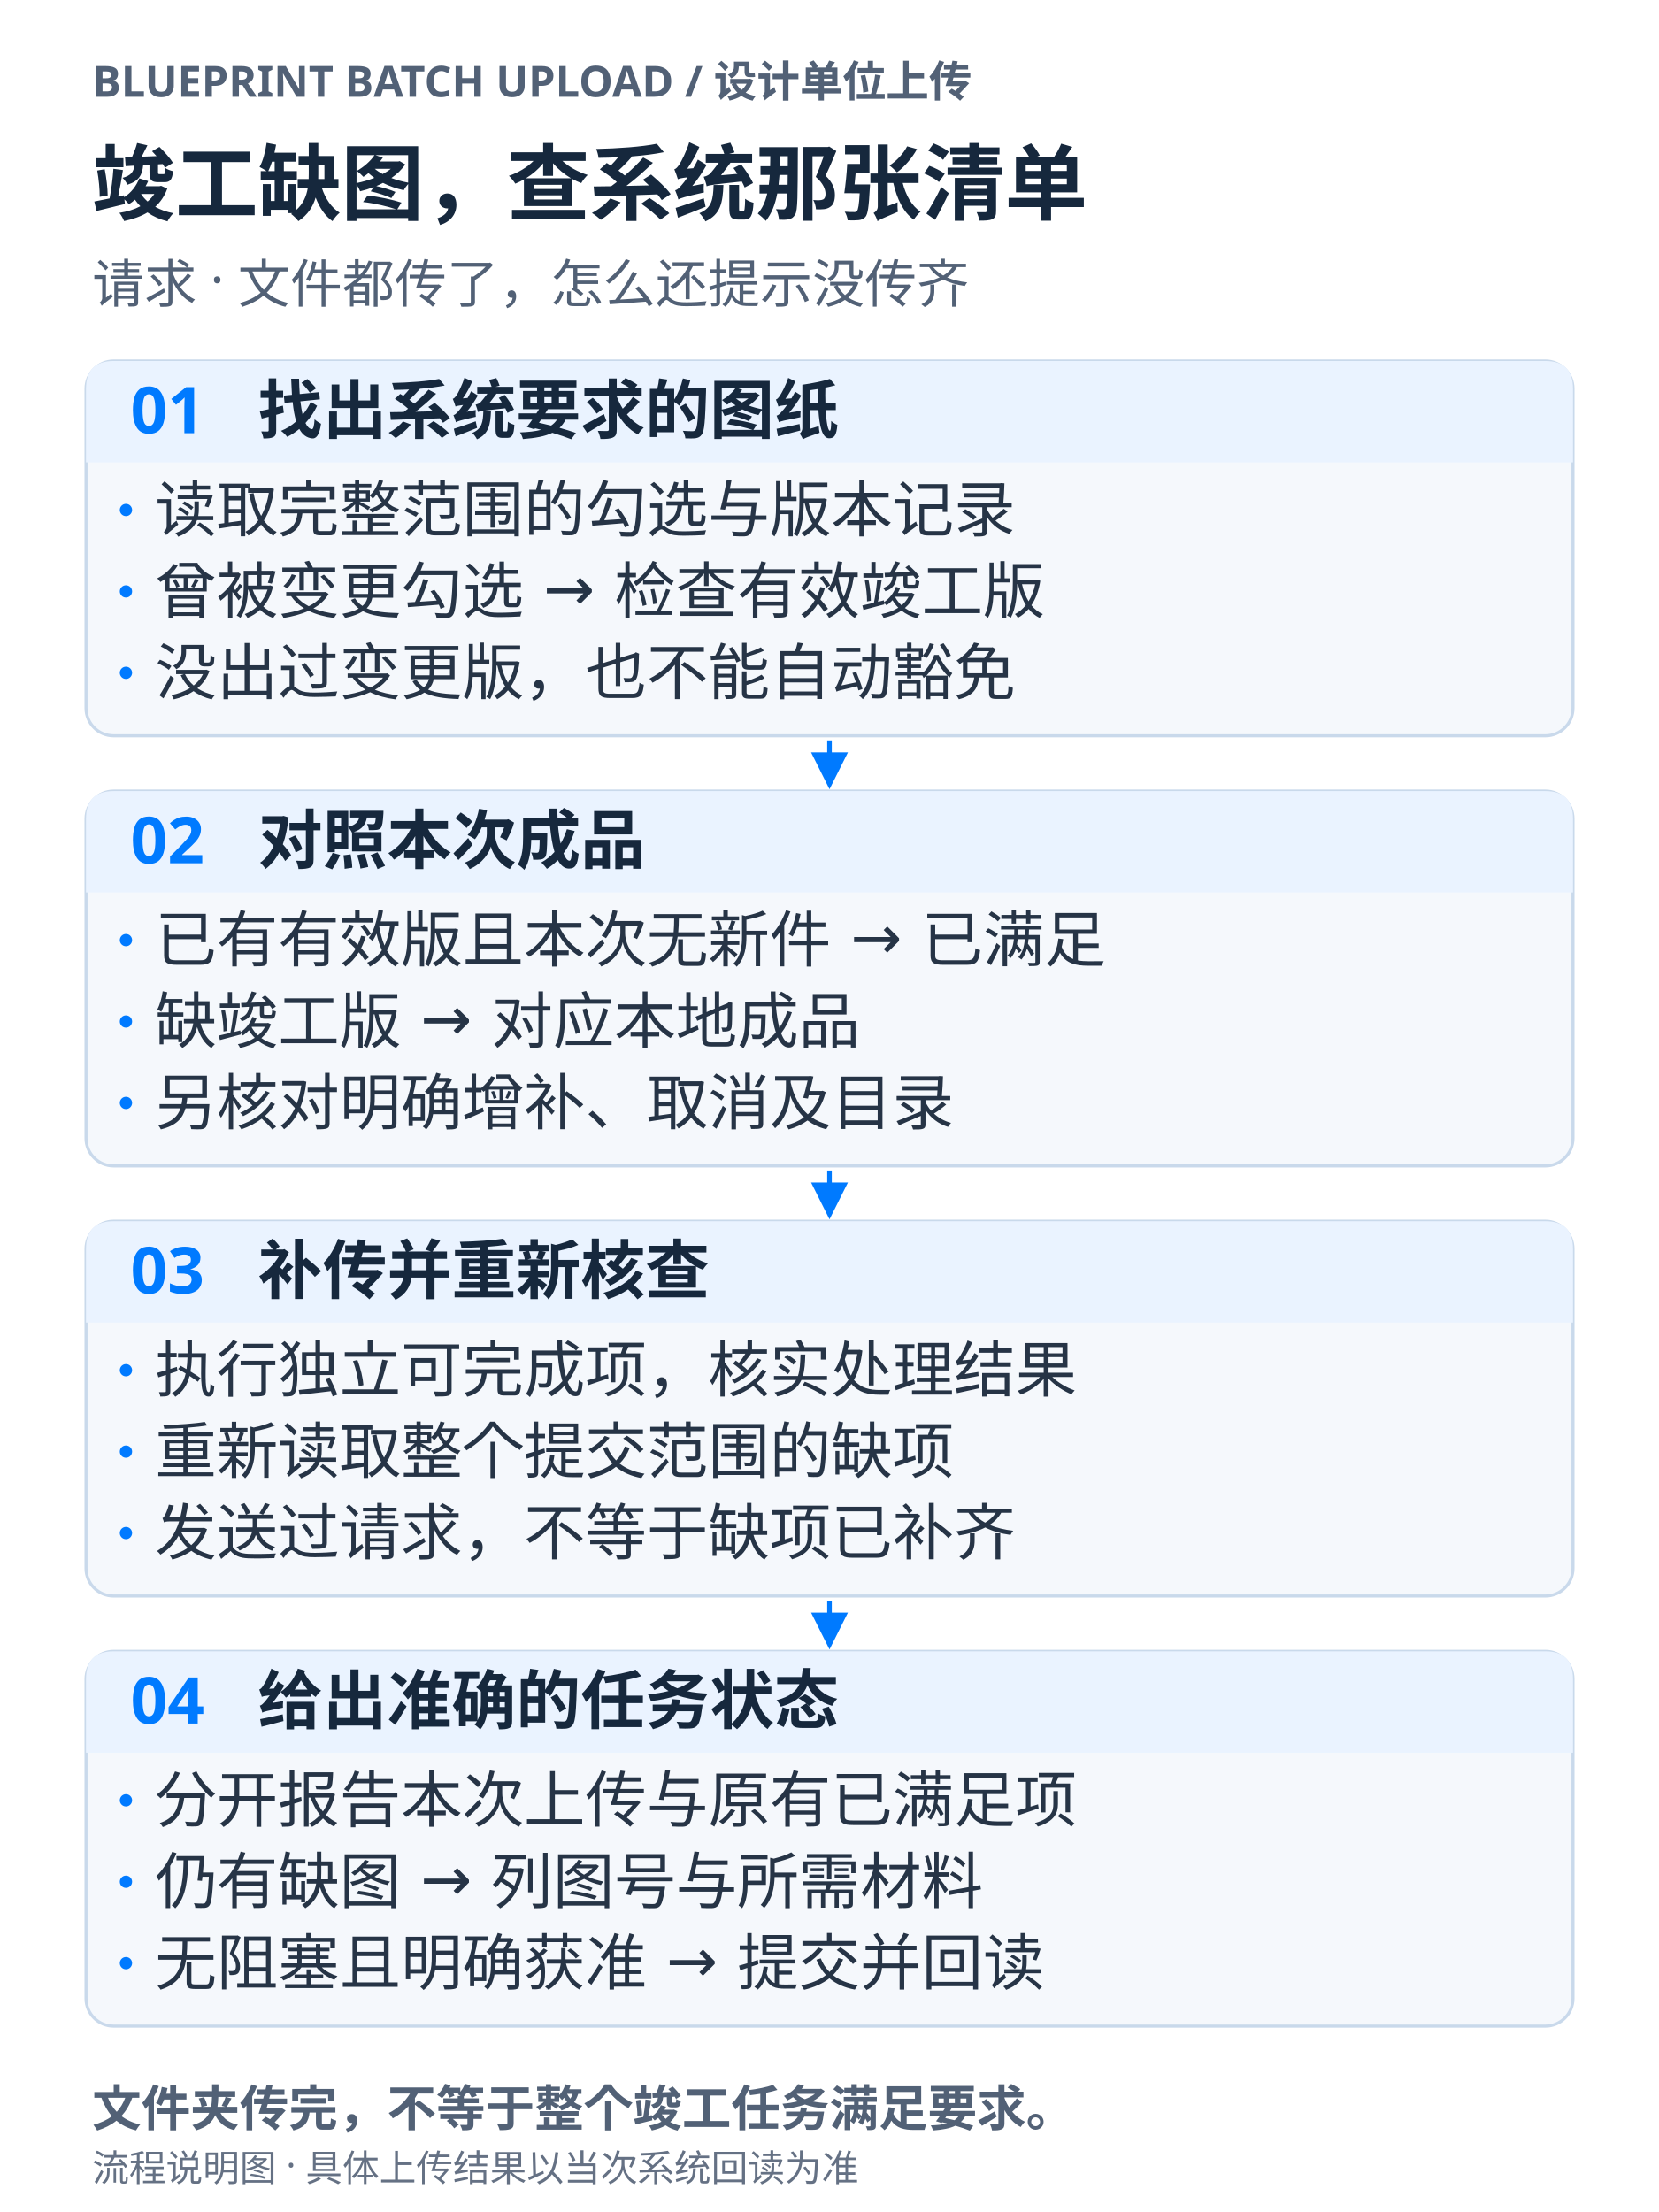
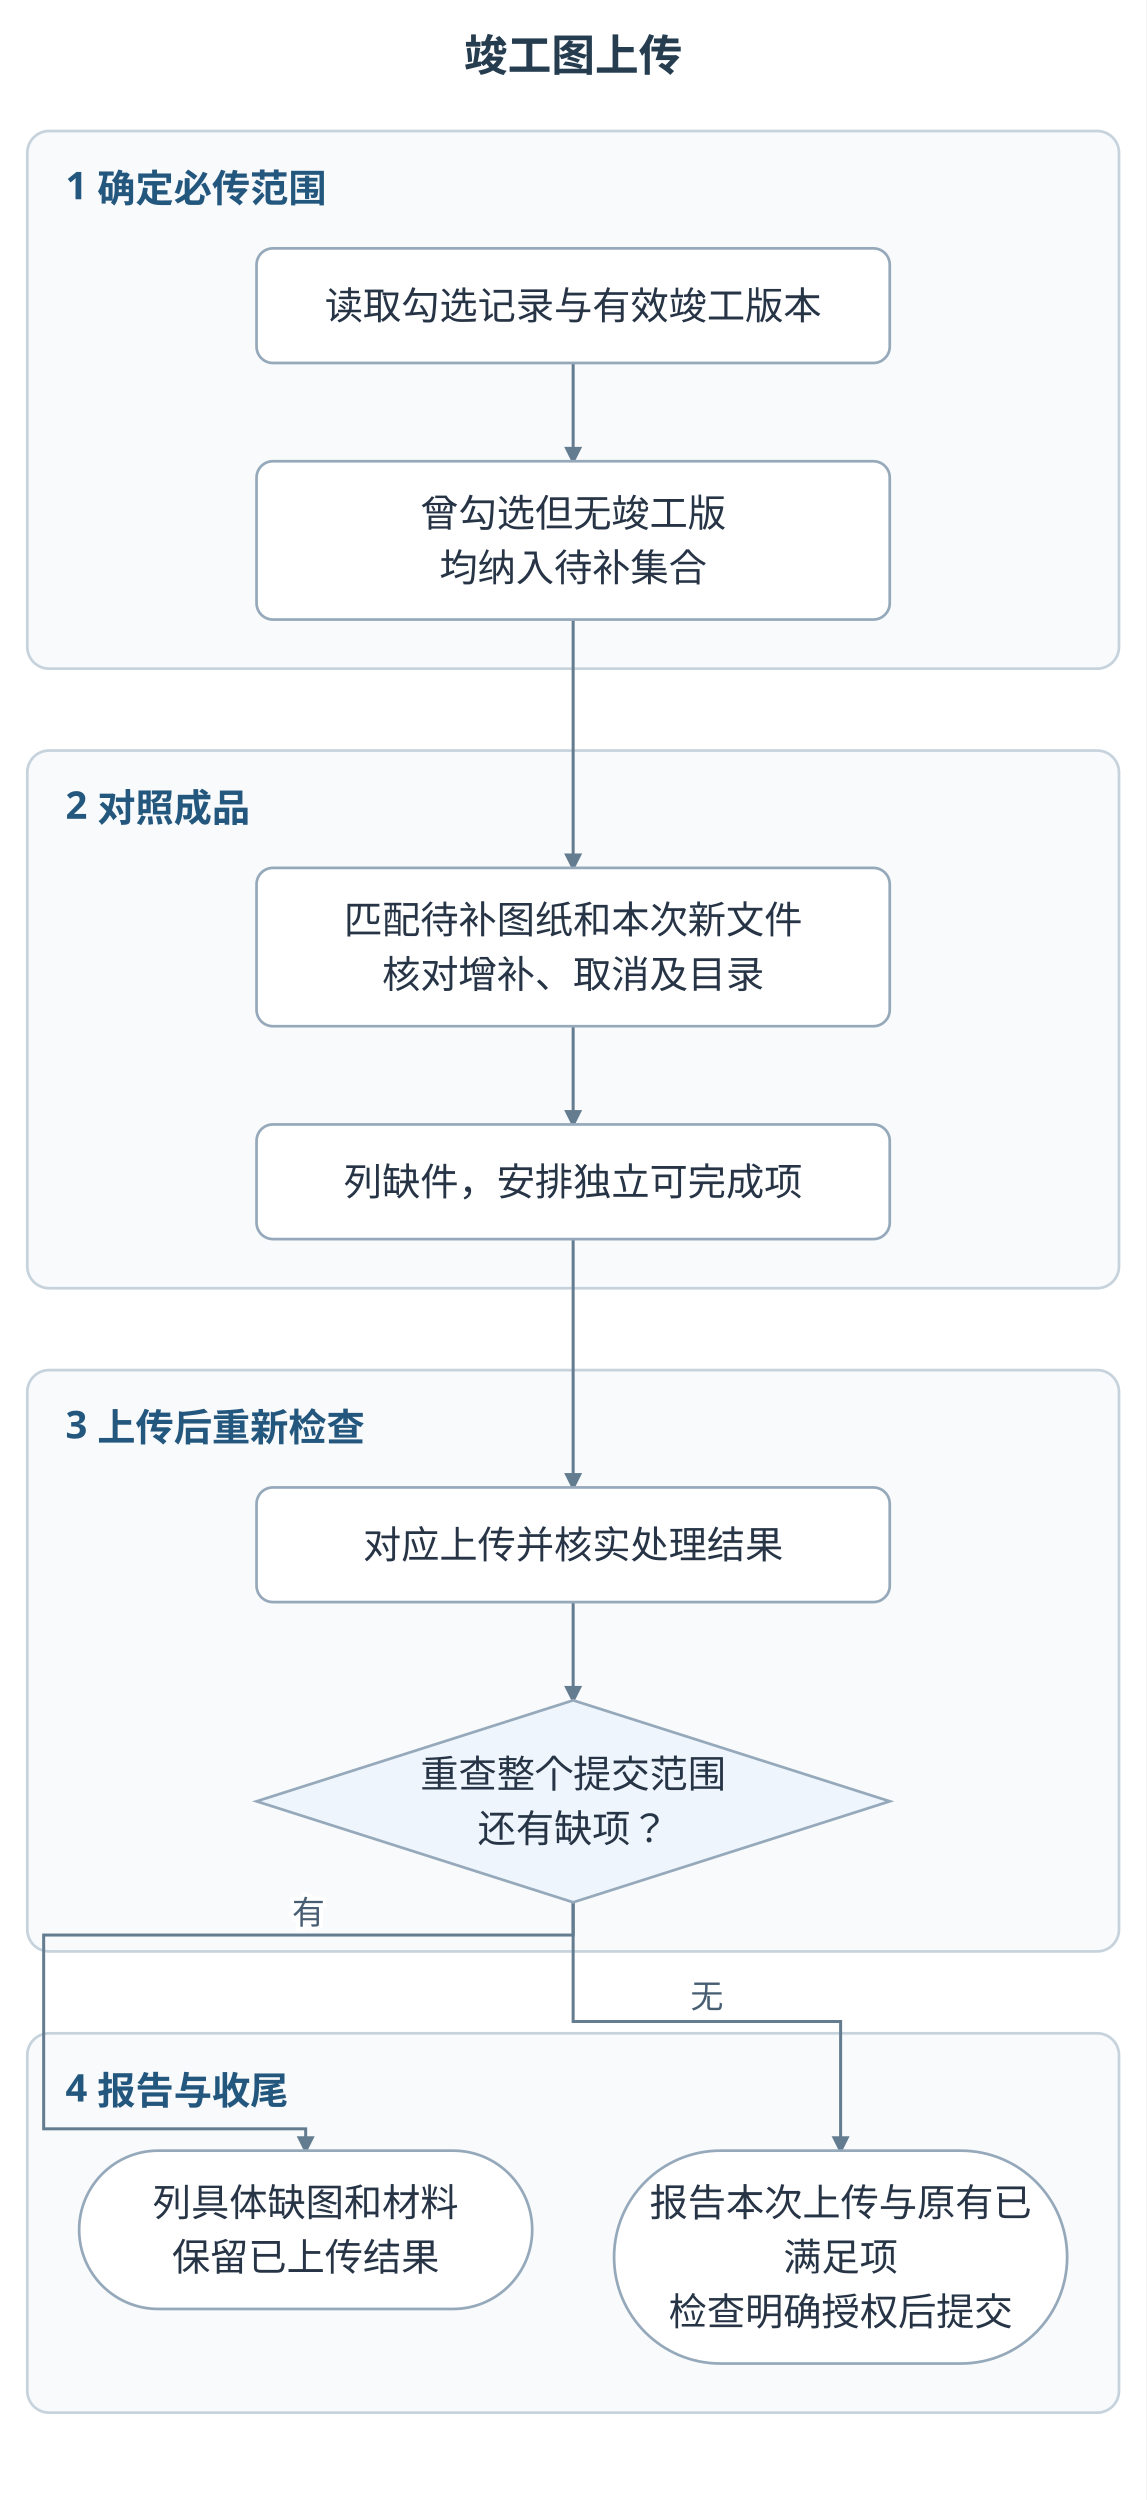
- <svg xmlns="http://www.w3.org/2000/svg" width="1080" height="1440" viewBox="0 0 1080 1440">
+ <svg xmlns="http://www.w3.org/2000/svg" width="420" height="916" viewBox="0 0 420 916">
  <defs>
-     <marker id="arrow" viewBox="0 0 10 10" refX="8" refY="5" markerWidth="8" markerHeight="8" orient="auto-start-reverse">
-       <path d="M 0 0 L 10 5 L 0 10 z" fill="#007AFF" />
+     <marker id="arrow" viewBox="0 0 10 10" refX="8" refY="5" markerWidth="6" markerHeight="6" orient="auto">
+       <path d="M0 0L10 5L0 10z" fill="#647C8F" />
    </marker>
  </defs>
-   <rect width="1080" height="1440" fill="white" />
-   <g font-family="Microsoft YaHei, PingFang SC, sans-serif">
-     <text x="60" y="63" font-size="28" font-weight="600" fill="#526176" data-max="990">BLUEPRINT BATCH UPLOAD  /  设计单位上传</text>
-     <text x="60" y="139" font-size="54" font-weight="700" fill="#16283D" data-max="1020">竣工缺图，查系统那张清单</text>
-     <text x="60" y="197" font-size="34" font-weight="400" fill="#526176" data-max="1020">请求 · 文件都传了，怎么还提示没传齐</text>
-     <rect x="56" y="235" width="968" height="244" rx="18" fill="#F5F8FC" stroke="#C9D9EB" stroke-width="2" />
-     <path d="M 74 235 H 1006 Q 1024 235 1024 253 V 301 H 56 V 253 Q 56 235 74 235" fill="#EAF3FF" />
-     <text x="85" y="282" font-size="42" font-weight="700" fill="#007AFF" data-max="990">01</text>
-     <text x="168" y="282" font-size="42" font-weight="700" fill="#16283D" data-max="990">找出系统要求的图纸</text>
-     <circle cx="82" cy="332" r="4" fill="#007AFF" />
-     <text x="101" y="346" font-size="40" font-weight="400" fill="#263446" data-max="1000">读取完整范围的勾选与版本记录</text>
-     <circle cx="82" cy="385" r="4" fill="#007AFF" />
-     <text x="101" y="399" font-size="40" font-weight="400" fill="#263446" data-max="1000">曾被变更勾选 → 检查有效竣工版</text>
-     <circle cx="82" cy="438" r="4" fill="#007AFF" />
-     <text x="101" y="452" font-size="40" font-weight="400" fill="#263446" data-max="1000">没出过变更版，也不能自动豁免</text>
-     <path d="M 540 482 V 509" stroke="#007AFF" stroke-width="3" fill="none" marker-end="url(#arrow)" />
-     <rect x="56" y="515" width="968" height="244" rx="18" fill="#F5F8FC" stroke="#C9D9EB" stroke-width="2" />
-     <path d="M 74 515 H 1006 Q 1024 515 1024 533 V 581 H 56 V 533 Q 56 515 74 515" fill="#EAF3FF" />
-     <text x="85" y="562" font-size="42" font-weight="700" fill="#007AFF" data-max="990">02</text>
-     <text x="168" y="562" font-size="42" font-weight="700" fill="#16283D" data-max="990">对照本次成品</text>
-     <circle cx="82" cy="612" r="4" fill="#007AFF" />
-     <text x="101" y="626" font-size="40" font-weight="400" fill="#263446" data-max="1000">已有有效版且本次无新件 → 已满足</text>
-     <circle cx="82" cy="665" r="4" fill="#007AFF" />
-     <text x="101" y="679" font-size="40" font-weight="400" fill="#263446" data-max="1000">缺竣工版 → 对应本地成品</text>
-     <circle cx="82" cy="718" r="4" fill="#007AFF" />
-     <text x="101" y="732" font-size="40" font-weight="400" fill="#263446" data-max="1000">另核对明确增补、取消及目录</text>
-     <path d="M 540 762 V 789" stroke="#007AFF" stroke-width="3" fill="none" marker-end="url(#arrow)" />
-     <rect x="56" y="795" width="968" height="244" rx="18" fill="#F5F8FC" stroke="#C9D9EB" stroke-width="2" />
-     <path d="M 74 795 H 1006 Q 1024 795 1024 813 V 861 H 56 V 813 Q 56 795 74 795" fill="#EAF3FF" />
-     <text x="85" y="842" font-size="42" font-weight="700" fill="#007AFF" data-max="990">03</text>
-     <text x="168" y="842" font-size="42" font-weight="700" fill="#16283D" data-max="990">补传并重新核查</text>
-     <circle cx="82" cy="892" r="4" fill="#007AFF" />
-     <text x="101" y="906" font-size="40" font-weight="400" fill="#263446" data-max="1000">执行独立可完成项，核实处理结果</text>
-     <circle cx="82" cy="945" r="4" fill="#007AFF" />
-     <text x="101" y="959" font-size="40" font-weight="400" fill="#263446" data-max="1000">重新读取整个提交范围的缺项</text>
-     <circle cx="82" cy="998" r="4" fill="#007AFF" />
-     <text x="101" y="1012" font-size="40" font-weight="400" fill="#263446" data-max="1000">发送过请求，不等于缺项已补齐</text>
-     <path d="M 540 1042 V 1069" stroke="#007AFF" stroke-width="3" fill="none" marker-end="url(#arrow)" />
-     <rect x="56" y="1075" width="968" height="244" rx="18" fill="#F5F8FC" stroke="#C9D9EB" stroke-width="2" />
-     <path d="M 74 1075 H 1006 Q 1024 1075 1024 1093 V 1141 H 56 V 1093 Q 56 1075 74 1075" fill="#EAF3FF" />
-     <text x="85" y="1122" font-size="42" font-weight="700" fill="#007AFF" data-max="990">04</text>
-     <text x="168" y="1122" font-size="42" font-weight="700" fill="#16283D" data-max="990">给出准确的任务状态</text>
-     <circle cx="82" cy="1172" r="4" fill="#007AFF" />
-     <text x="101" y="1186" font-size="40" font-weight="400" fill="#263446" data-max="1000">分开报告本次上传与原有已满足项</text>
-     <circle cx="82" cy="1225" r="4" fill="#007AFF" />
-     <text x="101" y="1239" font-size="40" font-weight="400" fill="#263446" data-max="1000">仍有缺图 → 列图号与所需材料</text>
-     <circle cx="82" cy="1278" r="4" fill="#007AFF" />
-     <text x="101" y="1292" font-size="40" font-weight="400" fill="#263446" data-max="1000">无阻塞且明确获准 → 提交并回读</text>
-     <text x="60" y="1384" font-size="32" font-weight="600" fill="#526176" data-max="1020">文件夹传完，不等于整个竣工任务满足要求。</text>
-     <text x="60" y="1420" font-size="24" font-weight="400" fill="#657184" data-max="1020">流程说明图 · 具体上传结果以当次系统回读为准</text>
+   <rect width="100%" height="100%" fill="white" />
+   <g font-family="Microsoft YaHei, sans-serif">
+     <text x="210" y="26" text-anchor="middle" font-size="16" font-weight="600" fill="#263D50">竣工图上传</text>
+     <rect x="10" y="48" width="400" height="197" rx="8" fill="#F8FAFC" stroke="#C6D3DD" />
+     <text x="24" y="73" font-size="14" font-weight="600" fill="#23577D">1 确定必传范围</text>
+     <rect x="10" y="275" width="400" height="197" rx="8" fill="#F8FAFC" stroke="#C6D3DD" />
+     <text x="24" y="300" font-size="14" font-weight="600" fill="#23577D">2 对照成品</text>
+     <rect x="10" y="502" width="400" height="213" rx="8" fill="#F8FAFC" stroke="#C6D3DD" />
+     <text x="24" y="527" font-size="14" font-weight="600" fill="#23577D">3 上传后重新检查</text>
+     <rect x="10" y="745" width="400" height="139" rx="8" fill="#F8FAFC" stroke="#C6D3DD" />
+     <text x="24" y="770" font-size="14" font-weight="600" fill="#23577D">4 报告与收尾</text>
+     <path data-edge="a-b" d="M210 133 V150.28 H210 V169" fill="none" stroke="#647C8F" stroke-width="1.1" marker-end="url(#arrow)" />
+     <path data-edge="b-c" d="M210 227 V270.68 H210 V318" fill="none" stroke="#647C8F" stroke-width="1.1" marker-end="url(#arrow)" />
+     <path data-edge="c-d" d="M210 376 V393.28 H210 V412" fill="none" stroke="#647C8F" stroke-width="1.1" marker-end="url(#arrow)" />
+     <path data-edge="d-e" d="M210 454 V497.68 H210 V545" fill="none" stroke="#647C8F" stroke-width="1.1" marker-end="url(#arrow)" />
+     <path data-edge="e-f" d="M210 587 V604.28 H210 V623" fill="none" stroke="#647C8F" stroke-width="1.1" marker-end="url(#arrow)" />
+     <path data-edge="f-g" d="M210 697 V709 H16 V780 H112 V788" fill="none" stroke="#647C8F" stroke-width="1.1" marker-end="url(#arrow)" />
+     <path data-edge="f-h" d="M210 697 V740.68 H308 V788" fill="none" stroke="#647C8F" stroke-width="1.1" marker-end="url(#arrow)" />
+     <g class="node" data-id="a">
+       <rect x="94" y="91" width="232" height="42" rx="6" fill="white" stroke="#96A9BB" />
+       <text x="210" y="117" text-anchor="middle" font-size="14" fill="#263446">读取勾选记录与有效竣工版本</text>
+     </g>
+     <g class="node" data-id="b">
+       <rect x="94" y="169" width="232" height="58" rx="6" fill="white" stroke="#96A9BB" />
+       <text x="210" y="193" text-anchor="middle" font-size="14" fill="#263446">曾勾选但无竣工版</text>
+       <text x="210" y="213" text-anchor="middle" font-size="14" fill="#263446">均纳入待补集合</text>
+     </g>
+     <g class="node" data-id="c">
+       <rect x="94" y="318" width="232" height="58" rx="6" fill="white" stroke="#96A9BB" />
+       <text x="210" y="342" text-anchor="middle" font-size="14" fill="#263446">匹配待补图纸和本次新文件</text>
+       <text x="210" y="362" text-anchor="middle" font-size="14" fill="#263446">核对增补、取消及目录</text>
+     </g>
+     <g class="node" data-id="d">
+       <rect x="94" y="412" width="232" height="42" rx="6" fill="white" stroke="#96A9BB" />
+       <text x="210" y="438" text-anchor="middle" font-size="14" fill="#263446">列缺件，安排独立可完成项</text>
+     </g>
+     <g class="node" data-id="e">
+       <rect x="94" y="545" width="232" height="42" rx="6" fill="white" stroke="#96A9BB" />
+       <text x="210" y="571" text-anchor="middle" font-size="14" fill="#263446">对应上传并核实处理结果</text>
+     </g>
+     <g class="node" data-id="f">
+       <polygon points="210,623 326,660 210,697 94,660" fill="#EEF5FC" stroke="#96A9BB" />
+       <text x="210" y="655" text-anchor="middle" font-size="14" fill="#263446">重查整个提交范围</text>
+       <text x="210" y="675" text-anchor="middle" font-size="14" fill="#263446">还有缺项？</text>
+     </g>
+     <g class="node" data-id="g">
+       <rect x="29" y="788" width="166" height="58" rx="29" fill="white" stroke="#96A9BB" />
+       <text x="112" y="812" text-anchor="middle" font-size="14" fill="#263446">列具体缺图和材料</text>
+       <text x="112" y="832" text-anchor="middle" font-size="14" fill="#263446">保留已上传结果</text>
+     </g>
+     <g class="node" data-id="h">
+       <rect x="225" y="788" width="166" height="78" rx="39" fill="white" stroke="#96A9BB" />
+       <text x="308" y="812" text-anchor="middle" font-size="14" fill="#263446">报告本次上传与原有已</text>
+       <text x="308" y="832" text-anchor="middle" font-size="14" fill="#263446">满足项</text>
+       <text x="308" y="852" text-anchor="middle" font-size="14" fill="#263446">检查明确授权后提交</text>
+     </g>
+     <text x="113" y="705" text-anchor="middle" font-size="12" fill="#465D72" stroke="white" stroke-width="3" paint-order="stroke">有</text>
+     <text x="259" y="735.68" text-anchor="middle" font-size="12" fill="#465D72" stroke="white" stroke-width="3" paint-order="stroke">无</text>
  </g>
</svg>
